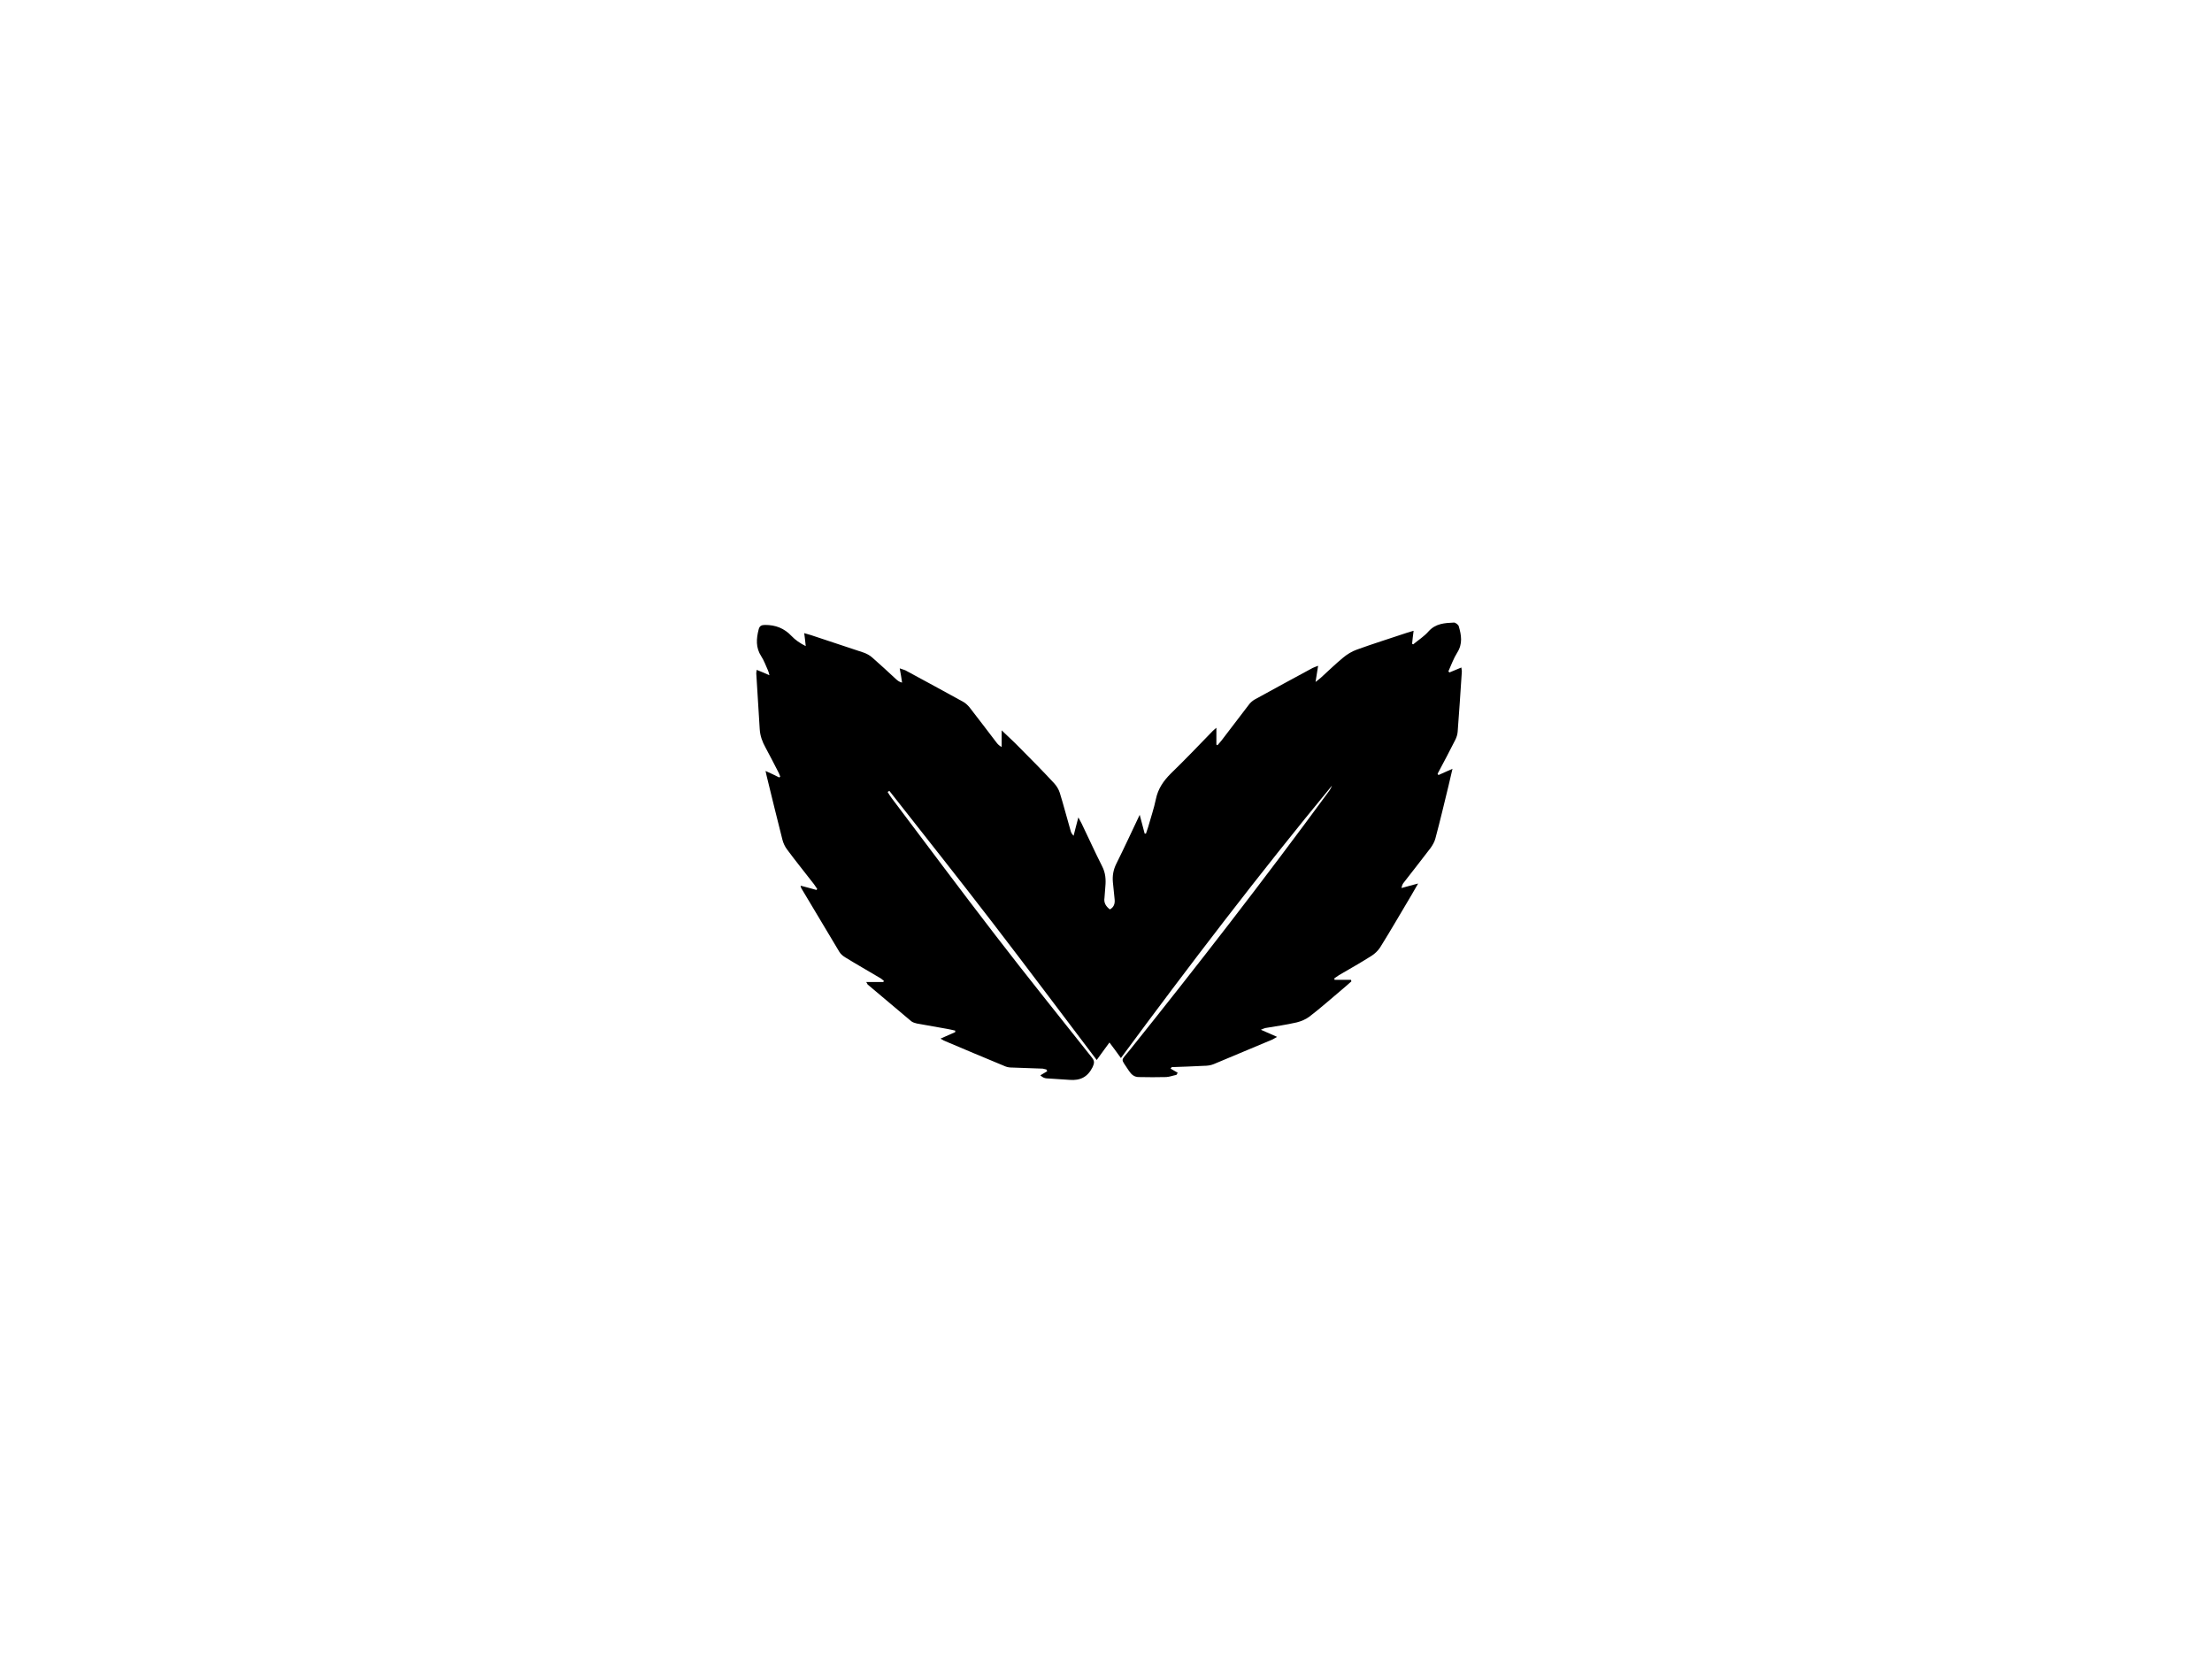
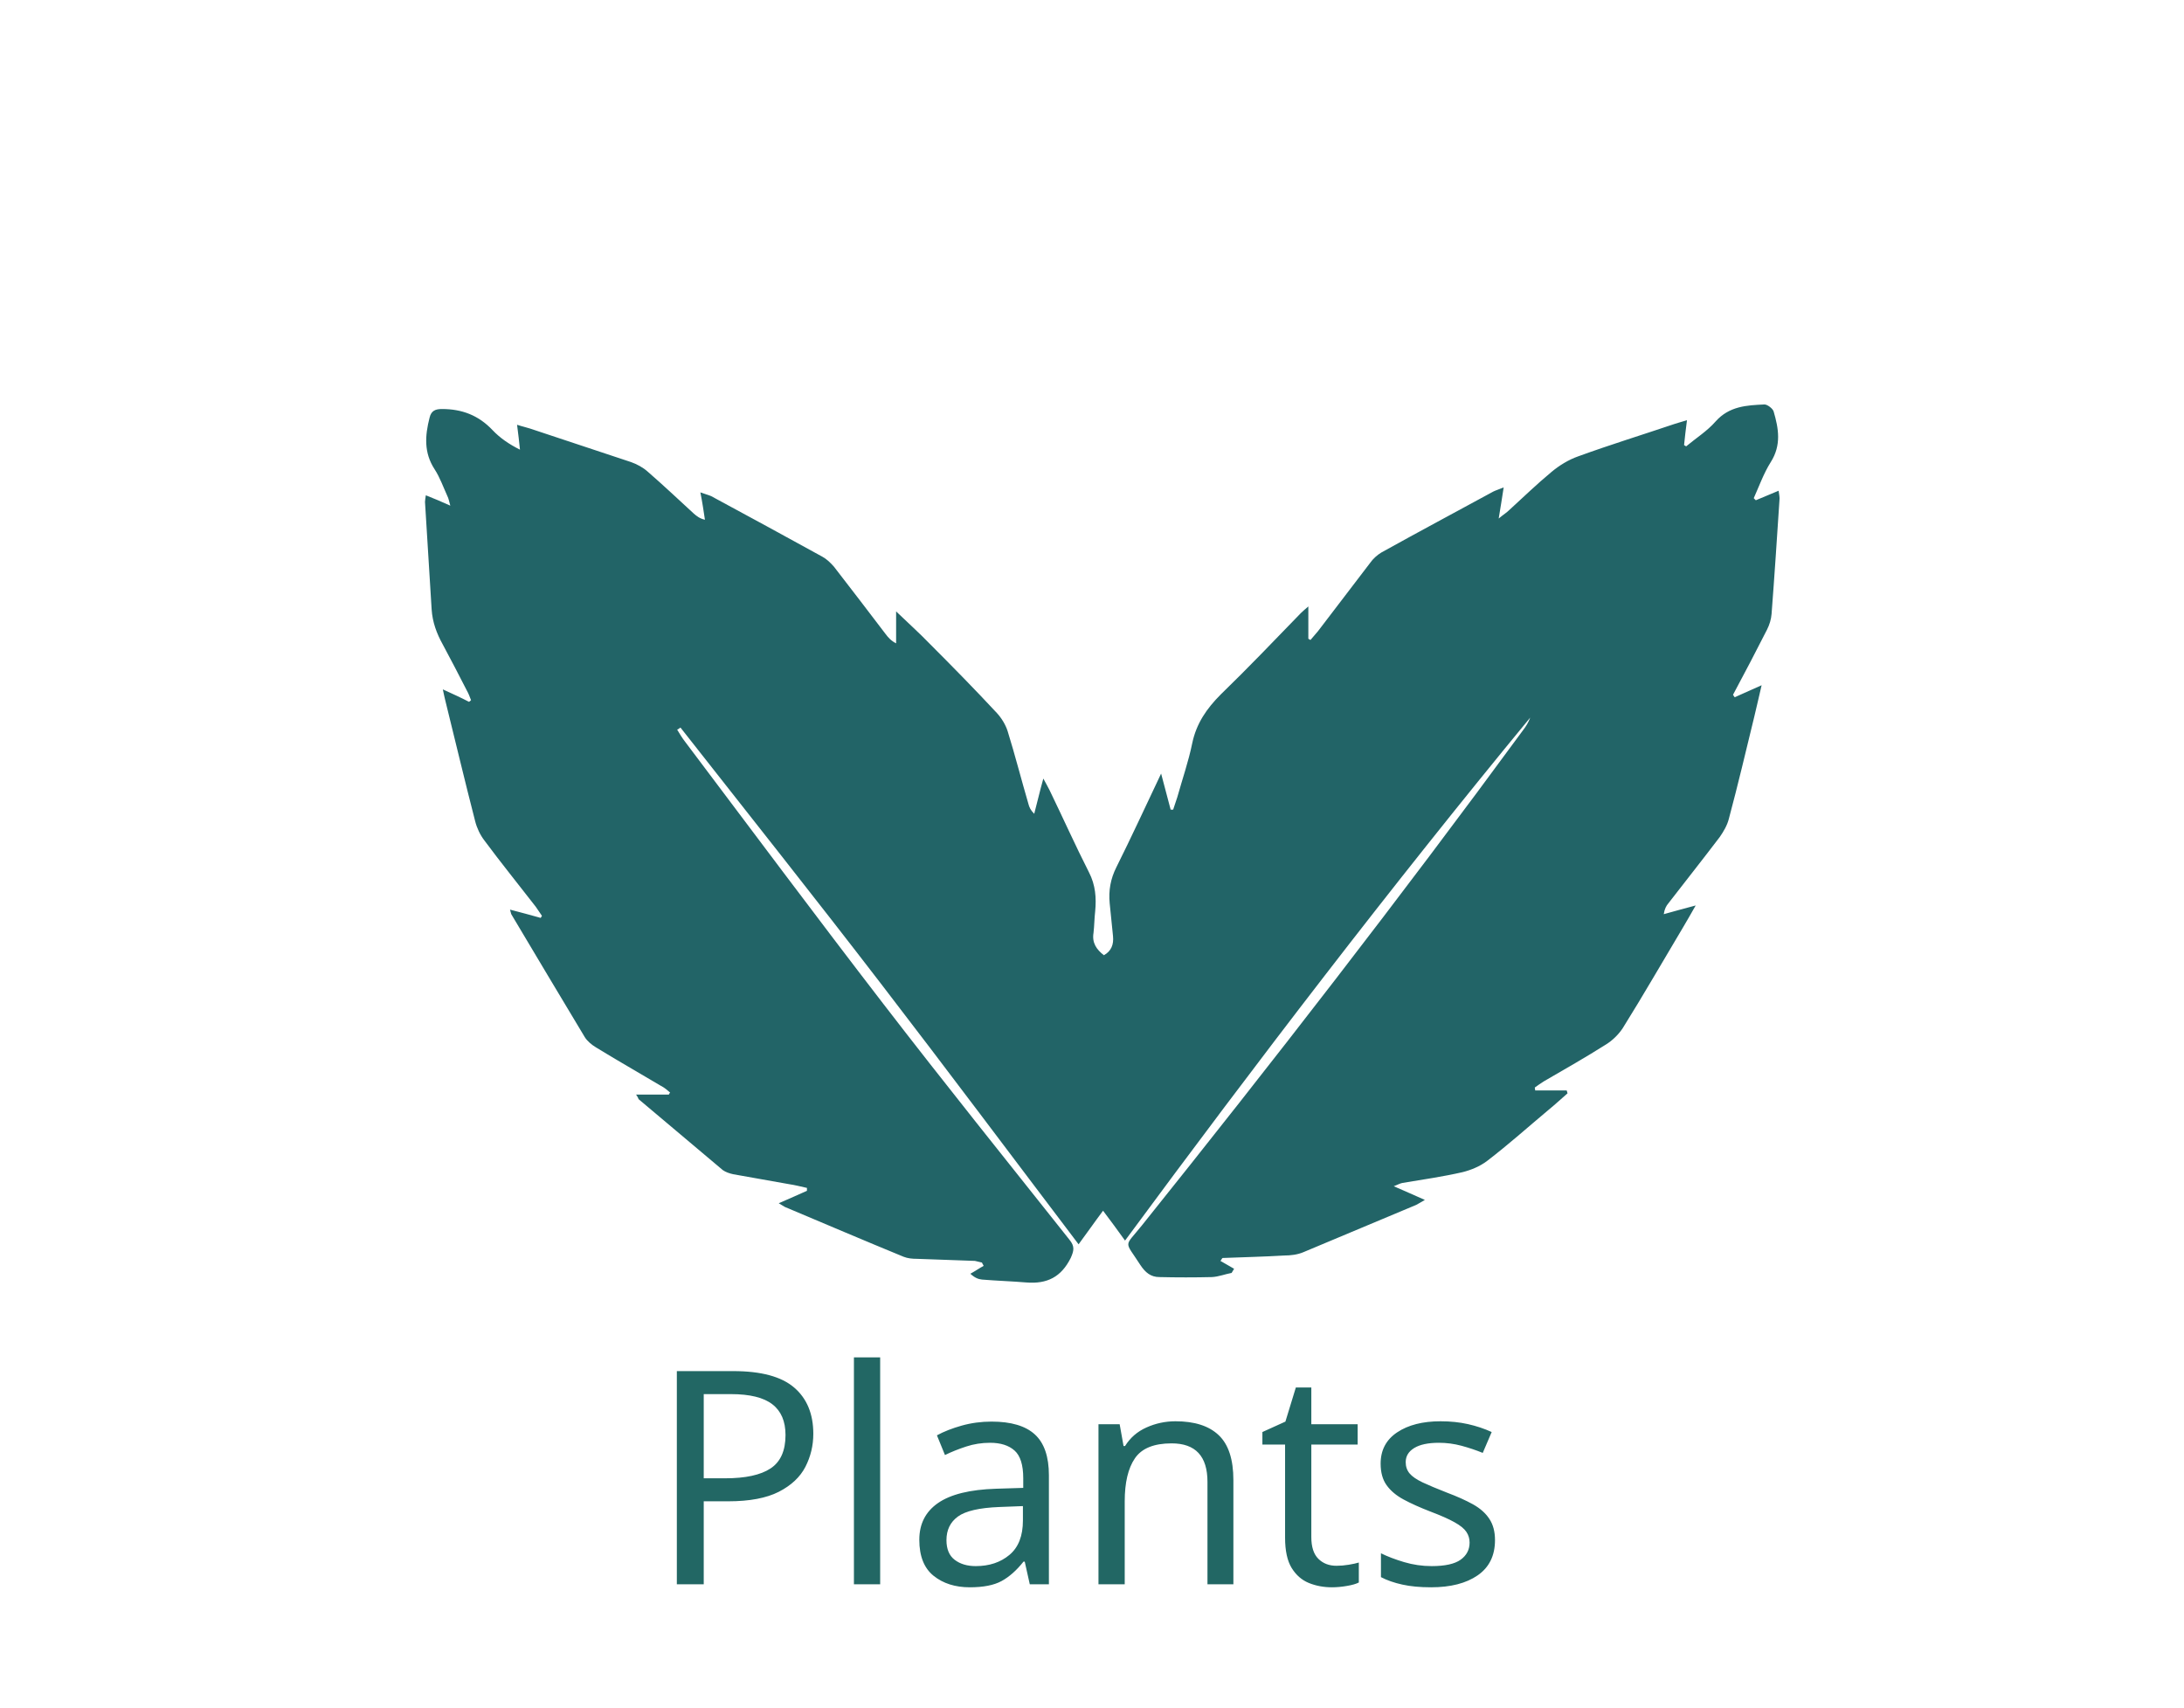
- <svg xmlns="http://www.w3.org/2000/svg" version="1.1" id="Layer_1" x="0px" y="0px" viewBox="0 0 1024 768" style="enable-background:new 0 0 1024 768;" xml:space="preserve">
-   <path d="M401,454.6c3,0,5.5,0,7.9,0c0.1-0.2,0.2-0.4,0.3-0.5c-0.7-0.6-1.4-1.2-2.2-1.6c-5.2-3.1-10.5-6.1-15.7-9.3  c-1-0.6-2.1-1.5-2.7-2.5c-5.9-9.8-11.8-19.7-17.7-29.6c-0.1-0.2-0.1-0.5-0.3-1.1c2.6,0.7,5,1.3,7.4,2c0.1-0.2,0.2-0.3,0.3-0.5  c-0.5-0.7-1-1.5-1.5-2.2c-4.1-5.3-8.4-10.6-12.4-16c-1-1.3-1.8-3-2.2-4.6c-2.5-9.7-4.8-19.4-7.2-29.1c-0.2-0.7-0.3-1.4-0.6-2.7  c2.4,1.1,4.4,2,6.3,3c0.2-0.1,0.3-0.2,0.5-0.4c-0.3-0.8-0.6-1.6-1-2.3c-1.9-3.7-3.8-7.4-5.8-11.1c-1.5-2.7-2.5-5.4-2.7-8.5  c-0.5-8.6-1.1-17.3-1.6-25.9c0-0.4,0.1-0.8,0.2-1.6c2,0.8,3.7,1.5,5.9,2.5c-0.3-1.1-0.4-1.7-0.7-2.3c-1-2.2-1.8-4.5-3.1-6.5  c-2.6-4-2.3-8.1-1.2-12.4c0.4-1.7,1.4-2.1,3-2.1c4.8,0,8.8,1.5,12.2,5.1c1.8,1.9,4,3.4,6.6,4.7c-0.2-1.9-0.4-3.8-0.7-6  c1.2,0.4,2.2,0.6,3.1,0.9c8.1,2.7,16.3,5.4,24.4,8.1c1.4,0.5,2.9,1.3,4,2.3c3.8,3.3,7.4,6.7,11.1,10.1c0.7,0.6,1.4,1.2,2.7,1.5  c-0.3-2-0.6-4.1-1.1-6.6c1.1,0.4,1.9,0.6,2.6,0.9c8.9,4.8,17.9,9.7,26.8,14.6c1.1,0.6,2,1.5,2.8,2.4c4.2,5.4,8.3,10.8,12.5,16.3  c0.6,0.8,1.3,1.6,2.5,2.2c0-2.5,0-4.9,0-7.7c2.9,2.8,5.6,5.2,8.1,7.8c5.5,5.5,10.9,11,16.2,16.7c1.1,1.2,2.1,2.8,2.6,4.4  c1.8,5.8,3.3,11.7,5,17.5c0.2,0.8,0.5,1.5,1.4,2.4c0.7-2.6,1.3-5.3,2.2-8.5c0.7,1.3,1.1,2,1.5,2.8c3.2,6.6,6.2,13.3,9.5,19.8  c1.6,3.1,1.8,6.2,1.5,9.4c-0.2,1.7-0.2,3.5-0.4,5.2c-0.4,2.4,0.7,4,2.5,5.4c1.8-1,2.4-2.6,2.2-4.6c-0.3-2.6-0.5-5.3-0.8-7.9  c-0.3-3.1,0.2-5.9,1.6-8.7c3.6-7.2,7-14.6,10.8-22.6c0.9,3.4,1.6,6,2.3,8.7c0.2,0,0.4,0,0.6,0c0.3-1,0.7-2,1-3  c1.2-4.3,2.7-8.6,3.6-13c1-4.8,3.5-8.4,6.9-11.8c6.6-6.4,12.9-13,19.3-19.6c0.5-0.5,1-0.9,1.8-1.6c0,2.9,0,5.3,0,7.8  c0.2,0.1,0.4,0.2,0.5,0.3c0.6-0.7,1.2-1.4,1.8-2.1c4.2-5.5,8.4-11,12.6-16.5c0.7-1,1.7-1.9,2.7-2.5c9-5,18-9.8,27-14.7  c0.6-0.3,1.3-0.5,2.5-1c-0.4,2.5-0.7,4.6-1.2,7.5c1.2-1,1.9-1.4,2.5-2c3.4-3.1,6.7-6.3,10.2-9.2c1.9-1.6,4.2-3,6.5-3.8  c7.7-2.8,15.5-5.2,23.2-7.8c0.9-0.3,1.7-0.5,3-0.9c-0.3,2.2-0.5,4.1-0.7,6c0.2,0.1,0.3,0.2,0.5,0.3c2.4-2,5.1-3.7,7.1-6  c3.3-3.7,7.5-3.9,11.8-4.1c0.7,0,2,1,2.2,1.7c1.2,4.1,1.9,8.1-0.7,12.2c-1.7,2.7-2.8,5.8-4.1,8.7c0.2,0.2,0.3,0.3,0.5,0.5  c1.7-0.7,3.4-1.4,5.5-2.3c0.1,0.9,0.3,1.6,0.2,2.3c-0.6,9.1-1.2,18.3-1.9,27.4c-0.1,1.3-0.5,2.6-1.1,3.8c-2.7,5.3-5.4,10.5-8.2,15.7  c0.1,0.2,0.3,0.4,0.4,0.6c2-0.9,4-1.8,6.5-2.9c-0.7,2.9-1.2,5.3-1.8,7.7c-2,8.2-3.9,16.3-6.1,24.5c-0.4,1.6-1.3,3.1-2.2,4.4  c-4.1,5.4-8.3,10.7-12.4,16c-0.5,0.6-0.9,1.3-1.1,2.6c2.4-0.7,4.8-1.3,7.7-2.1c-1.2,2.1-2.1,3.7-3,5.2c-4.9,8.2-9.6,16.4-14.6,24.4  c-1,1.5-2.4,2.9-4,3.9c-4.9,3.1-10,6-15,8.9c-0.8,0.5-1.5,1-2.2,1.5c0,0.2,0.1,0.4,0.1,0.7c2.5,0,5.1,0,7.6,0  c0.1,0.2,0.1,0.5,0.2,0.7c-1.5,1.3-3,2.7-4.6,4c-4.9,4.1-9.7,8.4-14.8,12.3c-1.7,1.3-3.9,2.2-5.9,2.7c-4.8,1.1-9.7,1.8-14.5,2.6  c-0.5,0.1-0.9,0.3-2.1,0.8c2.8,1.2,5,2.2,7.5,3.3c-0.9,0.5-1.5,0.9-2.1,1.2c-9.1,3.8-18.1,7.6-27.2,11.4c-1.4,0.6-3.1,0.8-4.6,0.8  c-5,0.3-9.9,0.4-14.9,0.6c-0.2,0.2-0.3,0.5-0.5,0.7c1.1,0.6,2.2,1.3,3.3,1.9c-0.2,0.3-0.4,0.7-0.6,1c-1.6,0.3-3.1,0.9-4.7,1  c-4.2,0.1-8.5,0.1-12.7,0c-2.1,0-3.4-1.1-4.6-2.9c-3.9-6.1-4-4.1,0.4-9.6c31.4-39.2,62.2-78.9,91.9-119.4c0.7-0.9,1.3-1.9,1.7-3  c-33.7,40.9-65.9,83-97.7,126.1c-1.8-2.5-3.4-4.7-5.3-7.2c-2.1,2.8-3.9,5.4-5.9,8.1c-16-21.1-31.7-42.1-47.7-62.9  c-15.9-20.7-32.2-41.2-48.3-61.7c-0.3,0.2-0.5,0.4-0.8,0.5c0.6,1,1.2,2,1.9,2.9c15.9,21.1,31.7,42.3,47.8,63.2  c14.7,19.1,29.9,38,44.9,56.9c1.3,1.6,1.1,2.6,0.3,4.4c-2.3,4.6-5.7,6.3-10.7,5.9c-3.6-0.3-7.1-0.4-10.7-0.7  c-0.9-0.1-1.7-0.4-2.8-1.4c1.1-0.6,2.1-1.3,3.2-1.9c-0.1-0.3-0.3-0.5-0.4-0.8c-0.6-0.1-1.1-0.3-1.7-0.4c-4.7-0.2-9.3-0.3-14-0.5  c-1.1,0-2.2-0.1-3.2-0.5c-9.5-3.9-19.1-8-28.6-12c-0.4-0.2-0.8-0.5-1.5-0.9c2.5-1.1,4.6-2,6.8-3c0-0.2,0-0.5,0-0.7  c-1.4-0.3-2.9-0.7-4.3-0.9c-4.5-0.8-9-1.6-13.5-2.4c-0.9-0.2-1.8-0.5-2.5-1c-6.8-5.7-13.5-11.4-20.3-17.1  C401.6,455.7,401.5,455.3,401,454.6z" />
+ <svg xmlns="http://www.w3.org/2000/svg" version="1.1" id="Layer_1" x="0px" y="0px" viewBox="0 0 526.627 411.756" xml:space="preserve" width="100%" height="100%">
+   <defs id="defs3138" />
+   <path d="m 153.38,263.92 c 3,0 5.5,0 7.9,0 0.1,-0.2 0.2,-0.4 0.3,-0.5 -0.7,-0.6 -1.4,-1.2 -2.2,-1.6 -5.2,-3.1 -10.5,-6.1 -15.7,-9.3 -1,-0.6 -2.1,-1.5 -2.7,-2.5 -5.9,-9.8 -11.8,-19.7 -17.7,-29.6 -0.1,-0.2 -0.1,-0.5 -0.3,-1.1 2.6,0.7 5,1.3 7.4,2 0.1,-0.2 0.2,-0.3 0.3,-0.5 -0.5,-0.7 -1,-1.5 -1.5,-2.2 -4.1,-5.3 -8.4,-10.6 -12.4,-16 -1,-1.3 -1.8,-3 -2.2,-4.6 -2.5,-9.7 -4.8,-19.4 -7.2,-29.1 -0.2,-0.7 -0.3,-1.4 -0.6,-2.7 2.4,1.1 4.4,2 6.3,3 0.2,-0.1 0.3,-0.2 0.5,-0.4 -0.3,-0.8 -0.6,-1.6 -1,-2.3 -1.9,-3.7 -3.8,-7.4 -5.8,-11.1 -1.5,-2.7 -2.5,-5.4 -2.7,-8.5 -0.5,-8.6 -1.1,-17.3 -1.6,-25.9 0,-0.4 0.1,-0.8 0.2,-1.6 2,0.8 3.7,1.5 5.9,2.5 -0.3,-1.1 -0.4,-1.7 -0.7,-2.3 -1,-2.2 -1.8,-4.5 -3.1,-6.5 -2.6,-4 -2.3,-8.1 -1.2,-12.4 0.4,-1.7 1.4,-2.1 3,-2.1 4.8,0 8.8,1.5 12.2,5.1 1.8,1.9 4,3.4 6.6,4.7 -0.2,-1.9 -0.4,-3.8 -0.7,-6 1.2,0.4 2.2,0.6 3.1,0.9 8.1,2.7 16.3,5.4 24.4,8.1 1.4,0.5 2.9,1.3 4,2.3 3.8,3.3 7.4,6.7 11.1,10.1 0.7,0.6 1.4,1.2 2.7,1.5 -0.3,-2 -0.6,-4.1 -1.1,-6.6 1.1,0.4 1.9,0.6 2.6,0.9 8.9,4.8 17.9,9.7 26.8,14.6 1.1,0.6 2,1.5 2.8,2.4 4.2,5.4 8.3,10.8 12.5,16.3 0.6,0.8 1.3,1.6 2.5,2.2 0,-2.5 0,-4.9 0,-7.7 2.9,2.8 5.6,5.2 8.1,7.8 5.5,5.5 10.9,11 16.2,16.7 1.1,1.2 2.1,2.8 2.6,4.4 1.8,5.8 3.3,11.7 5,17.5 0.2,0.8 0.5,1.5 1.4,2.4 0.7,-2.6 1.3,-5.3 2.2,-8.5 0.7,1.3 1.1,2 1.5,2.8 3.2,6.6 6.2,13.3 9.5,19.8 1.6,3.1 1.8,6.2 1.5,9.4 -0.2,1.7 -0.2,3.5 -0.4,5.2 -0.4,2.4 0.7,4 2.5,5.4 1.8,-1 2.4,-2.6 2.2,-4.6 -0.3,-2.6 -0.5,-5.3 -0.8,-7.9 -0.3,-3.1 0.2,-5.9 1.6,-8.7 3.6,-7.2 7,-14.6 10.8,-22.6 0.9,3.4 1.6,6 2.3,8.7 0.2,0 0.4,0 0.6,0 0.3,-1 0.7,-2 1,-3 1.2,-4.3 2.7,-8.6 3.6,-13 1,-4.8 3.5,-8.4 6.9,-11.8 6.6,-6.4 12.9,-13 19.3,-19.6 0.5,-0.5 1,-0.9 1.8,-1.6 0,2.9 0,5.3 0,7.8 0.2,0.1 0.4,0.2 0.5,0.3 0.6,-0.7 1.2,-1.4 1.8,-2.1 4.2,-5.5 8.4,-11 12.6,-16.5 0.7,-1 1.7,-1.9 2.7,-2.5 9,-5 18,-9.8 27,-14.7 0.6,-0.3 1.3,-0.5 2.5,-1 -0.4,2.5 -0.7,4.6 -1.2,7.5 1.2,-1 1.9,-1.4 2.5,-2 3.4,-3.1 6.7,-6.3 10.2,-9.2 1.9,-1.6 4.2,-3 6.5,-3.8 7.7,-2.8 15.5,-5.2 23.2,-7.8 0.9,-0.3 1.7,-0.5 3,-0.9 -0.3,2.2 -0.5,4.1 -0.7,6 0.2,0.1 0.3,0.2 0.5,0.3 2.4,-2 5.1,-3.7 7.1,-6 3.3,-3.7 7.5,-3.9 11.8,-4.1 0.7,0 2,1 2.2,1.7 1.2,4.1 1.9,8.1 -0.7,12.2 -1.7,2.7 -2.8,5.8 -4.1,8.7 0.2,0.2 0.3,0.3 0.5,0.5 1.7,-0.7 3.4,-1.4 5.5,-2.3 0.1,0.9 0.3,1.6 0.2,2.3 -0.6,9.1 -1.2,18.3 -1.9,27.4 -0.1,1.3 -0.5,2.6 -1.1,3.8 -2.7,5.3 -5.4,10.5 -8.2,15.7 0.1,0.2 0.3,0.4 0.4,0.6 2,-0.9 4,-1.8 6.5,-2.9 -0.7,2.9 -1.2,5.3 -1.8,7.7 -2,8.2 -3.9,16.3 -6.1,24.5 -0.4,1.6 -1.3,3.1 -2.2,4.4 -4.1,5.4 -8.3,10.7 -12.4,16 -0.5,0.6 -0.9,1.3 -1.1,2.6 2.4,-0.7 4.8,-1.3 7.7,-2.1 -1.2,2.1 -2.1,3.7 -3,5.2 -4.9,8.2 -9.6,16.4 -14.6,24.4 -1,1.5 -2.4,2.9 -4,3.9 -4.9,3.1 -10,6 -15,8.9 -0.8,0.5 -1.5,1 -2.2,1.5 0,0.2 0.1,0.4 0.1,0.7 2.5,0 5.1,0 7.6,0 0.1,0.2 0.1,0.5 0.2,0.7 -1.5,1.3 -3,2.7 -4.6,4 -4.9,4.1 -9.7,8.4 -14.8,12.3 -1.7,1.3 -3.9,2.2 -5.9,2.7 -4.8,1.1 -9.7,1.8 -14.5,2.6 -0.5,0.1 -0.9,0.3 -2.1,0.8 2.8,1.2 5,2.2 7.5,3.3 -0.9,0.5 -1.5,0.9 -2.1,1.2 -9.1,3.8 -18.1,7.6 -27.2,11.4 -1.4,0.6 -3.1,0.8 -4.6,0.8 -5,0.3 -9.9,0.4 -14.9,0.6 -0.2,0.2 -0.3,0.5 -0.5,0.7 1.1,0.6 2.2,1.3 3.3,1.9 -0.2,0.3 -0.4,0.7 -0.6,1 -1.6,0.3 -3.1,0.9 -4.7,1 -4.2,0.1 -8.5,0.1 -12.7,0 -2.1,0 -3.4,-1.1 -4.6,-2.9 -3.9,-6.1 -4,-4.1 0.4,-9.6 31.4,-39.2 62.2,-78.9 91.9,-119.4 0.7,-0.9 1.3,-1.9 1.7,-3 -33.7,40.9 -65.9,83 -97.7,126.1 -1.8,-2.5 -3.4,-4.7 -5.3,-7.2 -2.1,2.8 -3.9,5.4 -5.9,8.1 -16,-21.1 -31.7,-42.1 -47.7,-62.9 -15.9,-20.7 -32.2,-41.2 -48.3,-61.7 -0.3,0.2 -0.5,0.4 -0.8,0.5 0.6,1 1.2,2 1.9,2.9 15.9,21.1 31.7,42.3 47.8,63.2 14.7,19.1 29.9,38 44.9,56.9 1.3,1.6 1.1,2.6 0.3,4.4 -2.3,4.6 -5.7,6.3 -10.7,5.9 -3.6,-0.3 -7.1,-0.4 -10.7,-0.7 -0.9,-0.1 -1.7,-0.4 -2.8,-1.4 1.1,-0.6 2.1,-1.3 3.2,-1.9 -0.1,-0.3 -0.3,-0.5 -0.4,-0.8 -0.6,-0.1 -1.1,-0.3 -1.7,-0.4 -4.7,-0.2 -9.3,-0.3 -14,-0.5 -1.1,0 -2.2,-0.1 -3.2,-0.5 -9.5,-3.9 -19.1,-8 -28.6,-12 -0.4,-0.2 -0.8,-0.5 -1.5,-0.9 2.5,-1.1 4.6,-2 6.8,-3 0,-0.2 0,-0.5 0,-0.7 -1.4,-0.3 -2.9,-0.7 -4.3,-0.9 -4.5,-0.8 -9,-1.6 -13.5,-2.4 -0.9,-0.2 -1.8,-0.5 -2.5,-1 -6.8,-5.7 -13.5,-11.4 -20.3,-17.1 0,0 -0.1,-0.4 -0.6,-1.1 z" id="path3134" style="fill:#226467;fill-opacity:1" />
+   <text xml:space="preserve" style="font-size:72px;font-style:normal;font-weight:normal;line-height:125%;letter-spacing:0px;word-spacing:0px;fill:#226764;fill-opacity:1;stroke:none;font-family:Sans" x="156.222" y="382" id="text3194">
+     <tspan id="tspan3196" x="156.222" y="382">Plants</tspan>
+   </text>
</svg>
